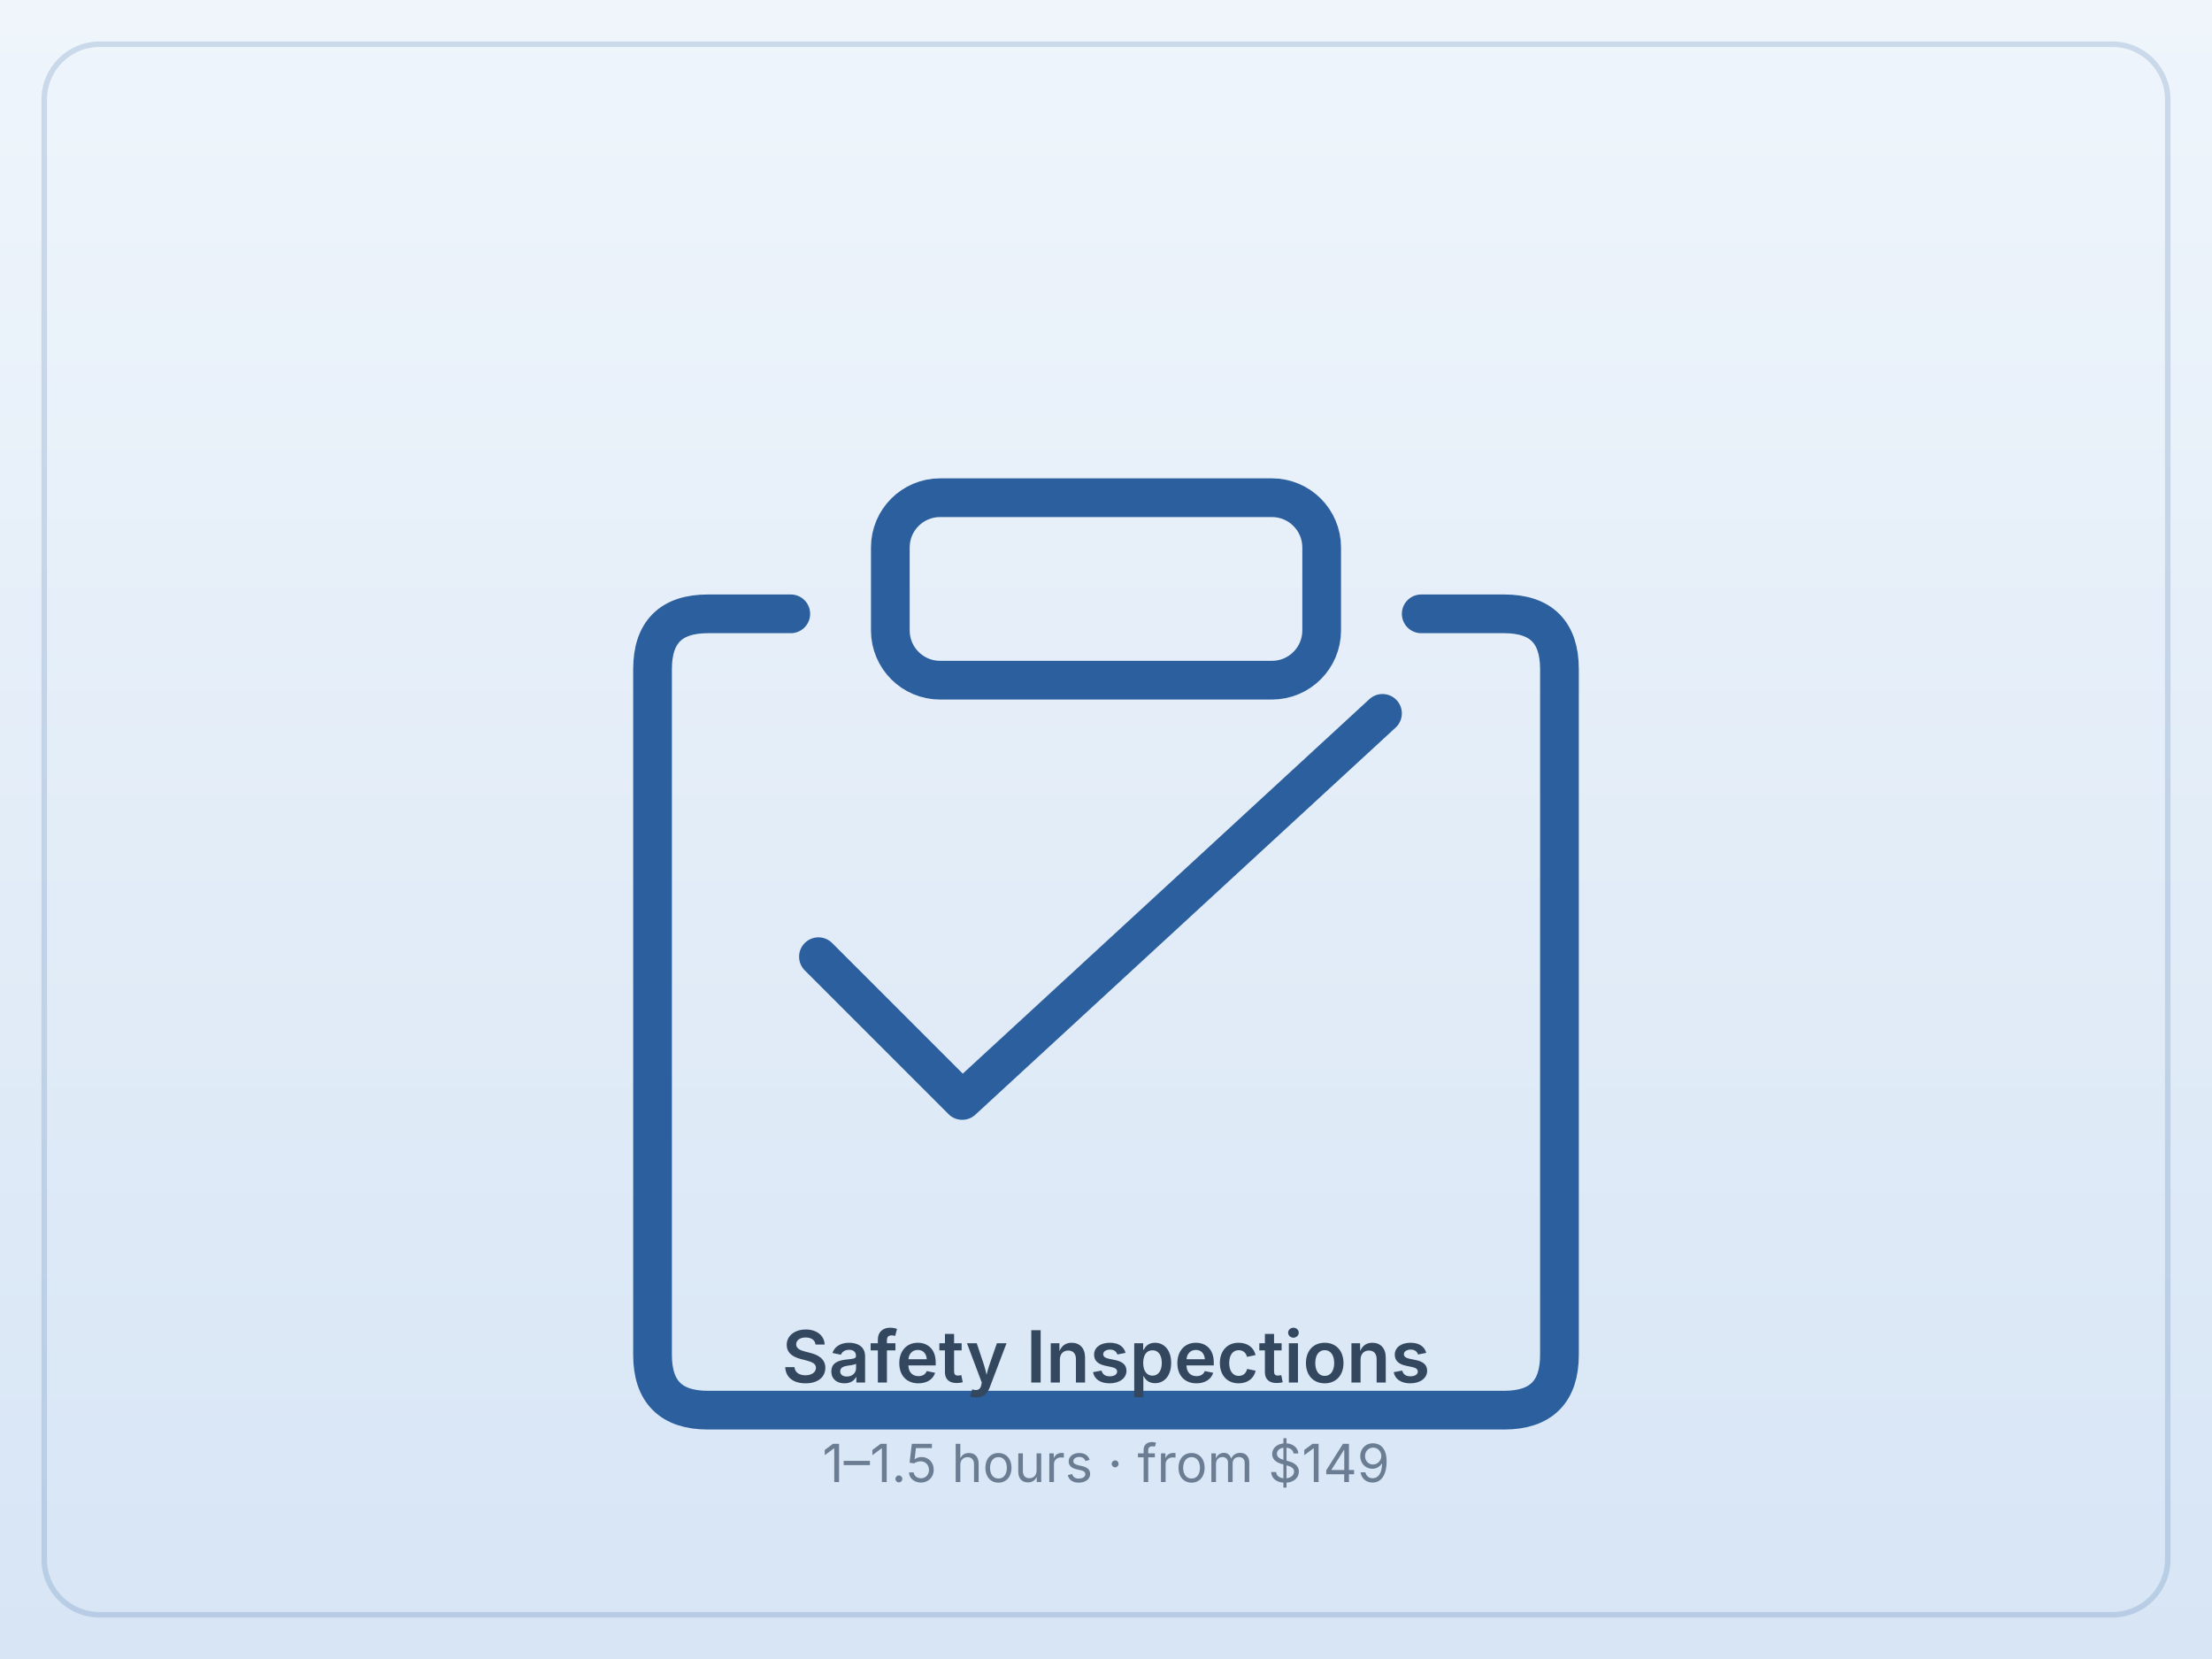
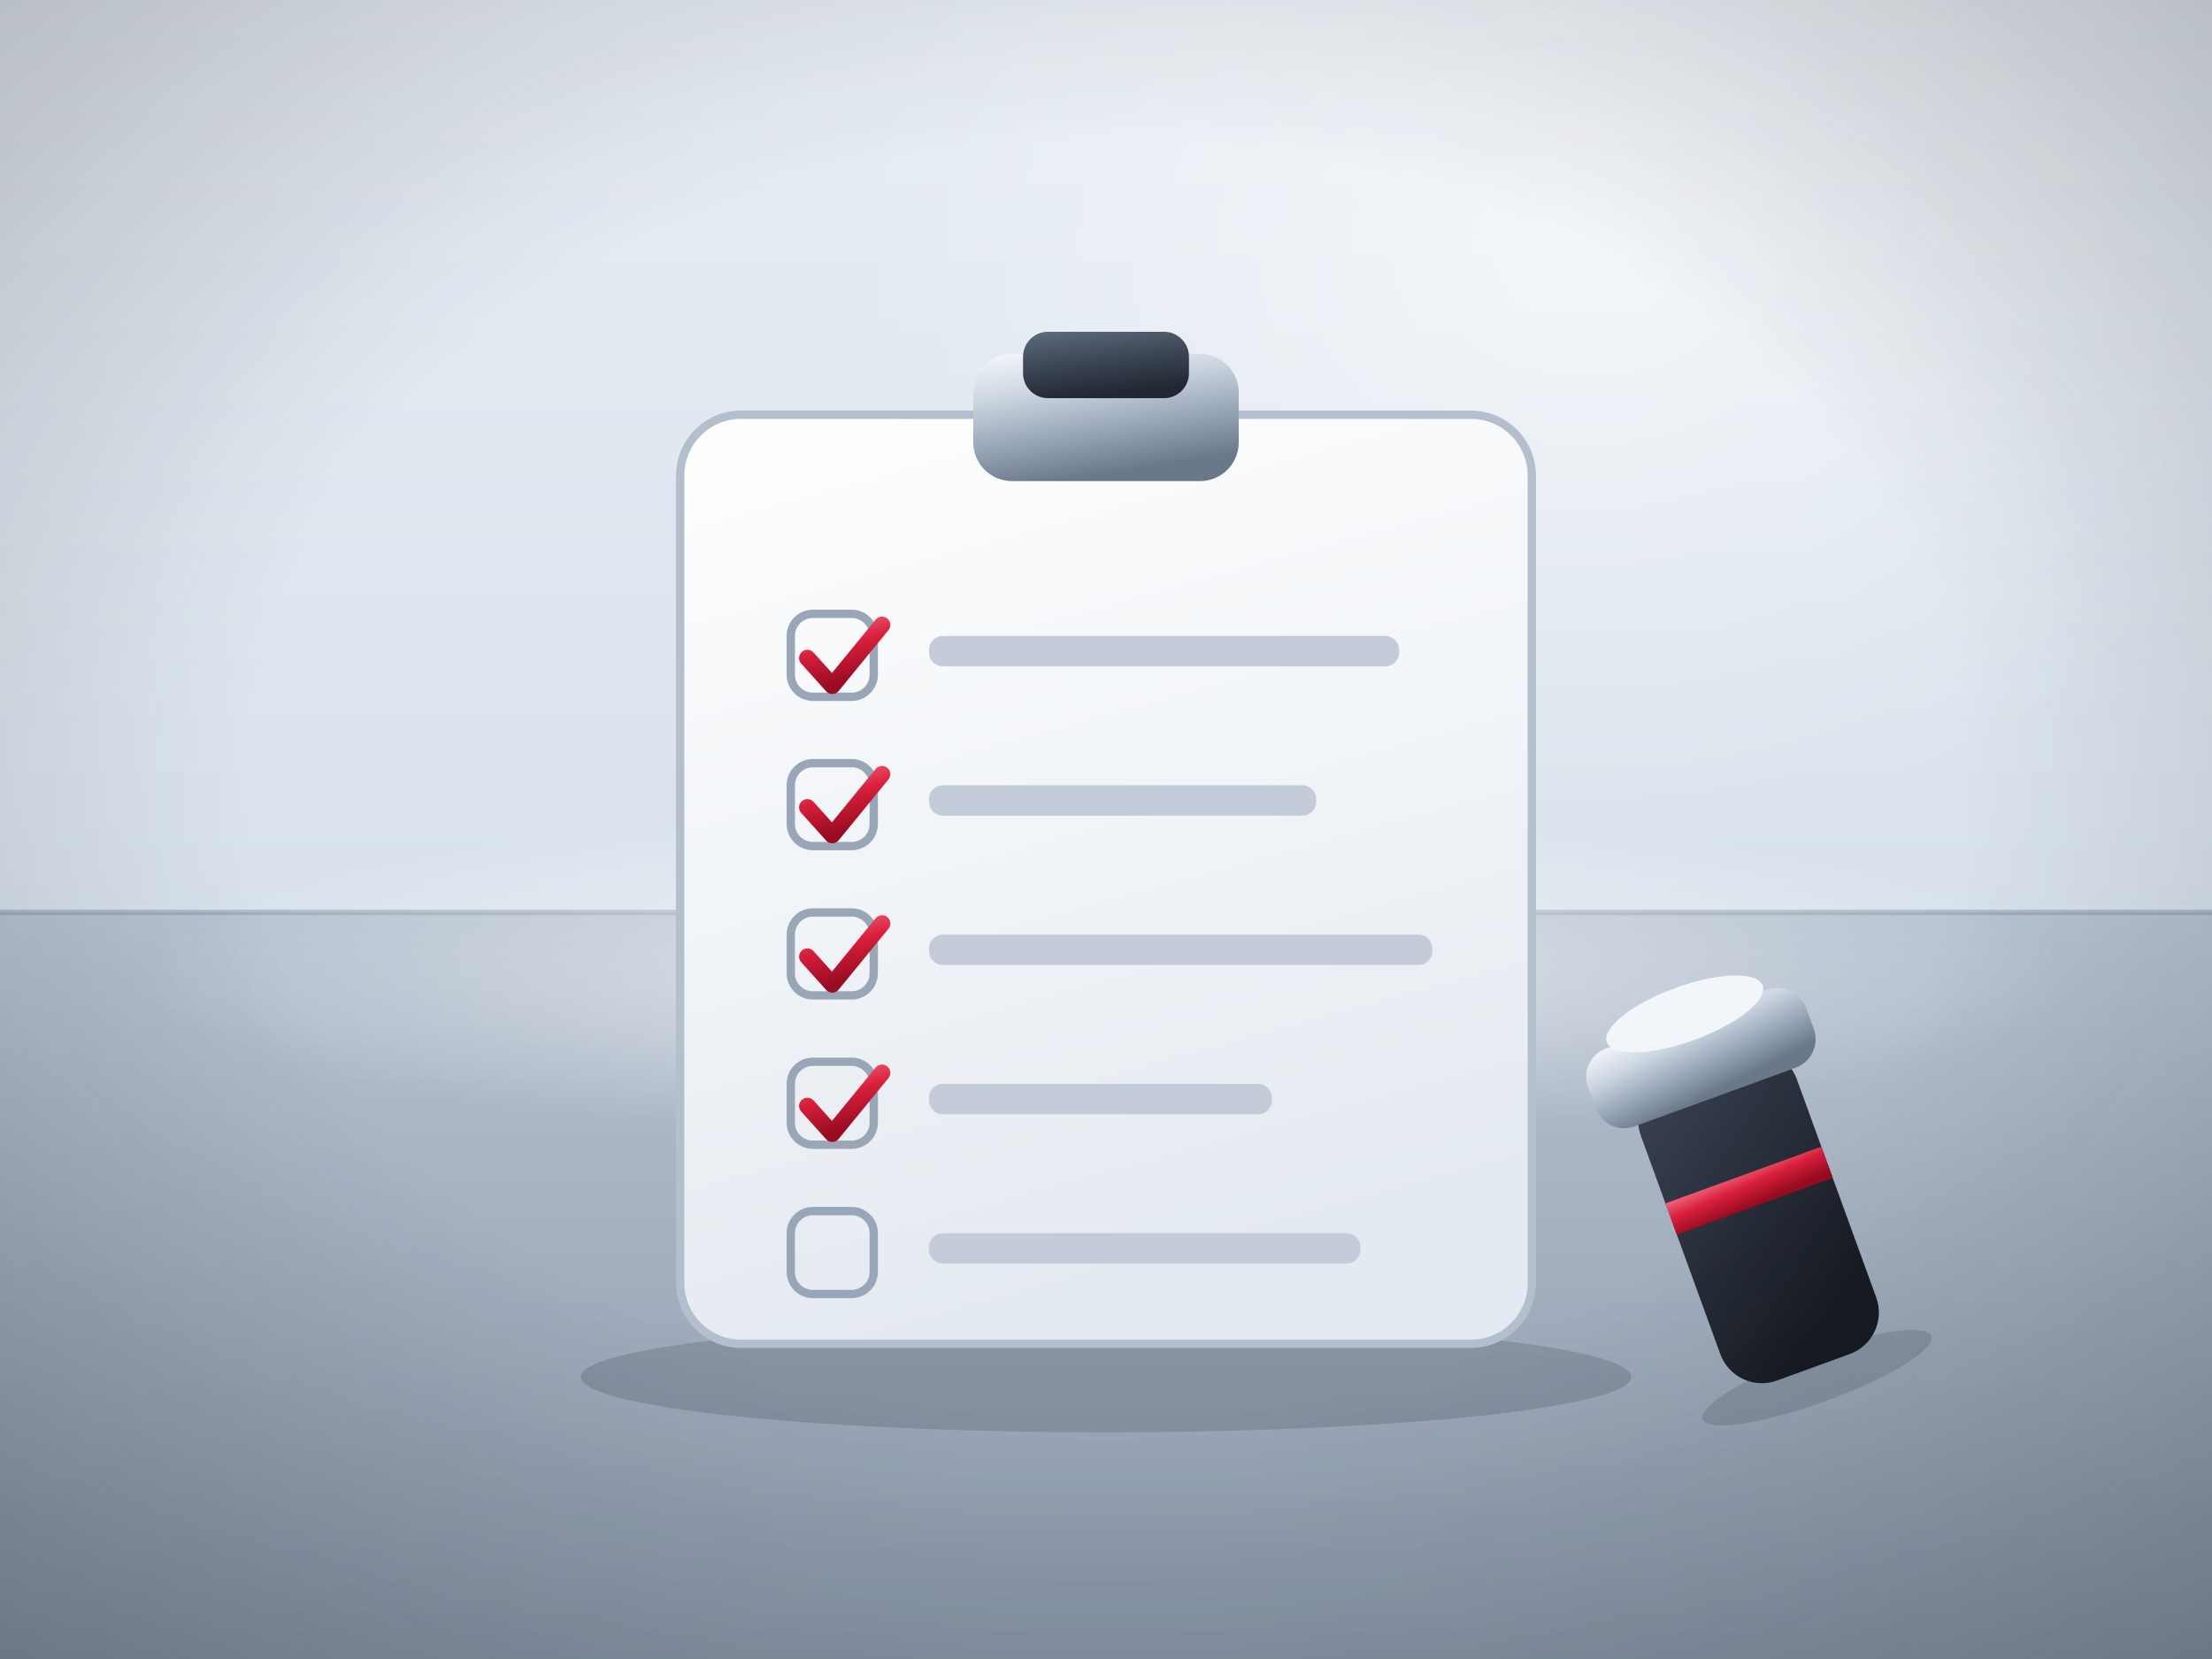
- <svg xmlns="http://www.w3.org/2000/svg" viewBox="0 0 800 600" width="800" height="600" role="img" aria-label="Safety Inspections">
+ <svg xmlns="http://www.w3.org/2000/svg" viewBox="0 0 800 600" width="800" height="600" role="presentation">
  <defs>
-     <linearGradient id="bg" x1="0" y1="0" x2="0" y2="1">
-       <stop offset="0" stop-color="#eff5fb" />
-       <stop offset="1" stop-color="#d7e5f5" />
+     <linearGradient id="wall" x1="0" y1="0" x2="0" y2="1">
+       <stop offset="0" stop-color="#e8eef5" />
+       <stop offset="0.62" stop-color="#d6e0ea" />
+       <stop offset="1" stop-color="#c5d1df" />
+     </linearGradient>
+     <linearGradient id="floor" x1="0" y1="0" x2="0" y2="1">
+       <stop offset="0" stop-color="#b7c3d1" />
+       <stop offset="1" stop-color="#8b98aa" />
+     </linearGradient>
+     <radialGradient id="pool" cx="0.5" cy="0.5" r="0.5">
+       <stop offset="0" stop-color="#ffffff" stop-opacity="0.62" />
+       <stop offset="1" stop-color="#ffffff" stop-opacity="0" />
+     </radialGradient>
+     <radialGradient id="key" cx="0.5" cy="0.5" r="0.5">
+       <stop offset="0" stop-color="#ffffff" stop-opacity="0.55" />
+       <stop offset="1" stop-color="#ffffff" stop-opacity="0" />
+     </radialGradient>
+     <radialGradient id="vig" cx="0.5" cy="0.47" r="0.74">
+       <stop offset="0.52" stop-color="#10131a" stop-opacity="0" />
+       <stop offset="1" stop-color="#10131a" stop-opacity="0.26" />
+     </radialGradient>
+     <linearGradient id="steel" x1="0" y1="0" x2="0.34" y2="1">
+       <stop offset="0" stop-color="#f6f8fb" />
+       <stop offset="0.34" stop-color="#ccd6e1" />
+       <stop offset="0.68" stop-color="#98a6b8" />
+       <stop offset="1" stop-color="#6a7889" />
+     </linearGradient>
+     <linearGradient id="steelDark" x1="0" y1="0" x2="0.3" y2="1">
+       <stop offset="0" stop-color="#5f6c7f" />
+       <stop offset="0.5" stop-color="#3d4757" />
+       <stop offset="1" stop-color="#222833" />
+     </linearGradient>
+     <linearGradient id="graphite" x1="0" y1="0" x2="0.38" y2="1">
+       <stop offset="0" stop-color="#3b4353" />
+       <stop offset="1" stop-color="#161a22" />
+     </linearGradient>
+     <linearGradient id="rubber" x1="0" y1="0" x2="0.3" y2="1">
+       <stop offset="0" stop-color="#525b6a" />
+       <stop offset="0.55" stop-color="#2b313c" />
+       <stop offset="1" stop-color="#12151b" />
+     </linearGradient>
+     <linearGradient id="red" x1="0" y1="0" x2="0.34" y2="1">
+       <stop offset="0" stop-color="#f2637a" />
+       <stop offset="0.45" stop-color="#d81f3c" />
+       <stop offset="1" stop-color="#980b21" />
+     </linearGradient>
+     <linearGradient id="oil" x1="0" y1="0" x2="0.3" y2="1">
+       <stop offset="0" stop-color="#6d5f42" />
+       <stop offset="0.45" stop-color="#3d3324" />
+       <stop offset="1" stop-color="#191410" />
+     </linearGradient>
+     <linearGradient id="screen" x1="0" y1="0" x2="0.4" y2="1">
+       <stop offset="0" stop-color="#a8d6ec" />
+       <stop offset="1" stop-color="#3d7ba4" />
+     </linearGradient>
+     <linearGradient id="paper" x1="0" y1="0" x2="0.25" y2="1">
+       <stop offset="0" stop-color="#ffffff" />
+       <stop offset="1" stop-color="#e4eaf1" />
+     </linearGradient>
+     <linearGradient id="foam" x1="0" y1="0" x2="0.3" y2="1">
+       <stop offset="0" stop-color="#ffffff" />
+       <stop offset="0.6" stop-color="#e6edf4" />
+       <stop offset="1" stop-color="#c2cedb" />
+     </linearGradient>
+     <linearGradient id="hoseBlue" x1="0" y1="0" x2="0.4" y2="1">
+       <stop offset="0" stop-color="#5b9dc6" />
+       <stop offset="1" stop-color="#215a80" />
    </linearGradient>
  </defs>
-   <rect width="800" height="600" fill="url(#bg)" />
-   <rect x="16" y="16" width="768" height="568" rx="20" fill="none" stroke="#2c5f9e" stroke-opacity="0.18" stroke-width="2" />
-   <g transform="translate(0, -10)" fill="none" stroke="#2c5f9e" stroke-width="14" stroke-linecap="round" stroke-linejoin="round">
-     <path d="M286 232 L256 232 Q236 232 236 252 L236 500 Q236 520 256 520 L544 520 Q564 520 564 500 L564 252 Q564 232 544 232 L514 232" />
-     <rect x="322" y="190" width="156" height="66" rx="18" />
-     <path d="M296 356 L348 408 L500 268" />
+   <rect width="800" height="600" fill="url(#wall)" />
+   <rect y="330" width="800" height="270" fill="url(#floor)" />
+   <rect y="329" width="800" height="2" fill="#7f8c9e" opacity="0.45" />
+   <ellipse cx="400" cy="352" rx="344" ry="62" fill="url(#pool)" />
+   <ellipse cx="574" cy="92" rx="272" ry="212" fill="url(#key)" />
+   <ellipse cx="400" cy="498" rx="190" ry="20" fill="#2b3240" opacity="0.2" />
+   <rect x="246" y="150" width="308" height="336" rx="22" fill="url(#paper)" />
+   <rect x="246" y="150" width="308" height="336" rx="22" fill="none" stroke="#b3bfcd" stroke-width="3" />
+   <rect x="352" y="128" width="96" height="46" rx="14" fill="url(#steel)" />
+   <rect x="370" y="120" width="60" height="24" rx="9" fill="url(#steelDark)" />
+   <g>
+     <rect x="286" y="222" width="30" height="30" rx="8" fill="none" stroke="#98a6b8" stroke-width="3" />
+     <path d="M292 238 l9 10 l18 -22" fill="none" stroke="url(#red)" stroke-width="6" stroke-linecap="round" stroke-linejoin="round" />
+     <rect x="336" y="230" width="170" height="11" rx="5" fill="#c3ccd8" />
+     <rect x="286" y="276" width="30" height="30" rx="8" fill="none" stroke="#98a6b8" stroke-width="3" />
+     <path d="M292 292 l9 10 l18 -22" fill="none" stroke="url(#red)" stroke-width="6" stroke-linecap="round" stroke-linejoin="round" />
+     <rect x="336" y="284" width="140" height="11" rx="5" fill="#c3ccd8" />
+     <rect x="286" y="330" width="30" height="30" rx="8" fill="none" stroke="#98a6b8" stroke-width="3" />
+     <path d="M292 346 l9 10 l18 -22" fill="none" stroke="url(#red)" stroke-width="6" stroke-linecap="round" stroke-linejoin="round" />
+     <rect x="336" y="338" width="182" height="11" rx="5" fill="#c3ccd8" />
+     <rect x="286" y="384" width="30" height="30" rx="8" fill="none" stroke="#98a6b8" stroke-width="3" />
+     <path d="M292 400 l9 10 l18 -22" fill="none" stroke="url(#red)" stroke-width="6" stroke-linecap="round" stroke-linejoin="round" />
+     <rect x="336" y="392" width="124" height="11" rx="5" fill="#c3ccd8" />
+     <rect x="286" y="438" width="30" height="30" rx="8" fill="none" stroke="#98a6b8" stroke-width="3" />
+     <rect x="336" y="446" width="156" height="11" rx="5" fill="#c3ccd8" />
  </g>
-   <text x="400" y="500" text-anchor="middle" font-family="Inter, Segoe UI, system-ui, sans-serif" font-size="26" font-weight="600" fill="#33475f">Safety Inspections</text>
-   <text x="400" y="536" text-anchor="middle" font-family="Inter, Segoe UI, system-ui, sans-serif" font-size="19" fill="#6b7d92">1–1.5 hours · from $149</text>
+   <g transform="translate(636,440) rotate(-20)">
+     <ellipse cx="0" cy="62" rx="44" ry="9" fill="#2b3240" opacity="0.18" />
+     <rect x="-30" y="-58" width="60" height="116" rx="16" fill="url(#graphite)" />
+     <rect x="-30" y="-16" width="60" height="12" fill="url(#red)" />
+     <rect x="-42" y="-76" width="84" height="30" rx="11" fill="url(#steel)" />
+     <ellipse cx="0" cy="-78" rx="30" ry="10" fill="#f2f6fa" />
+   </g>
+   <rect width="800" height="600" fill="url(#vig)" />
</svg>
